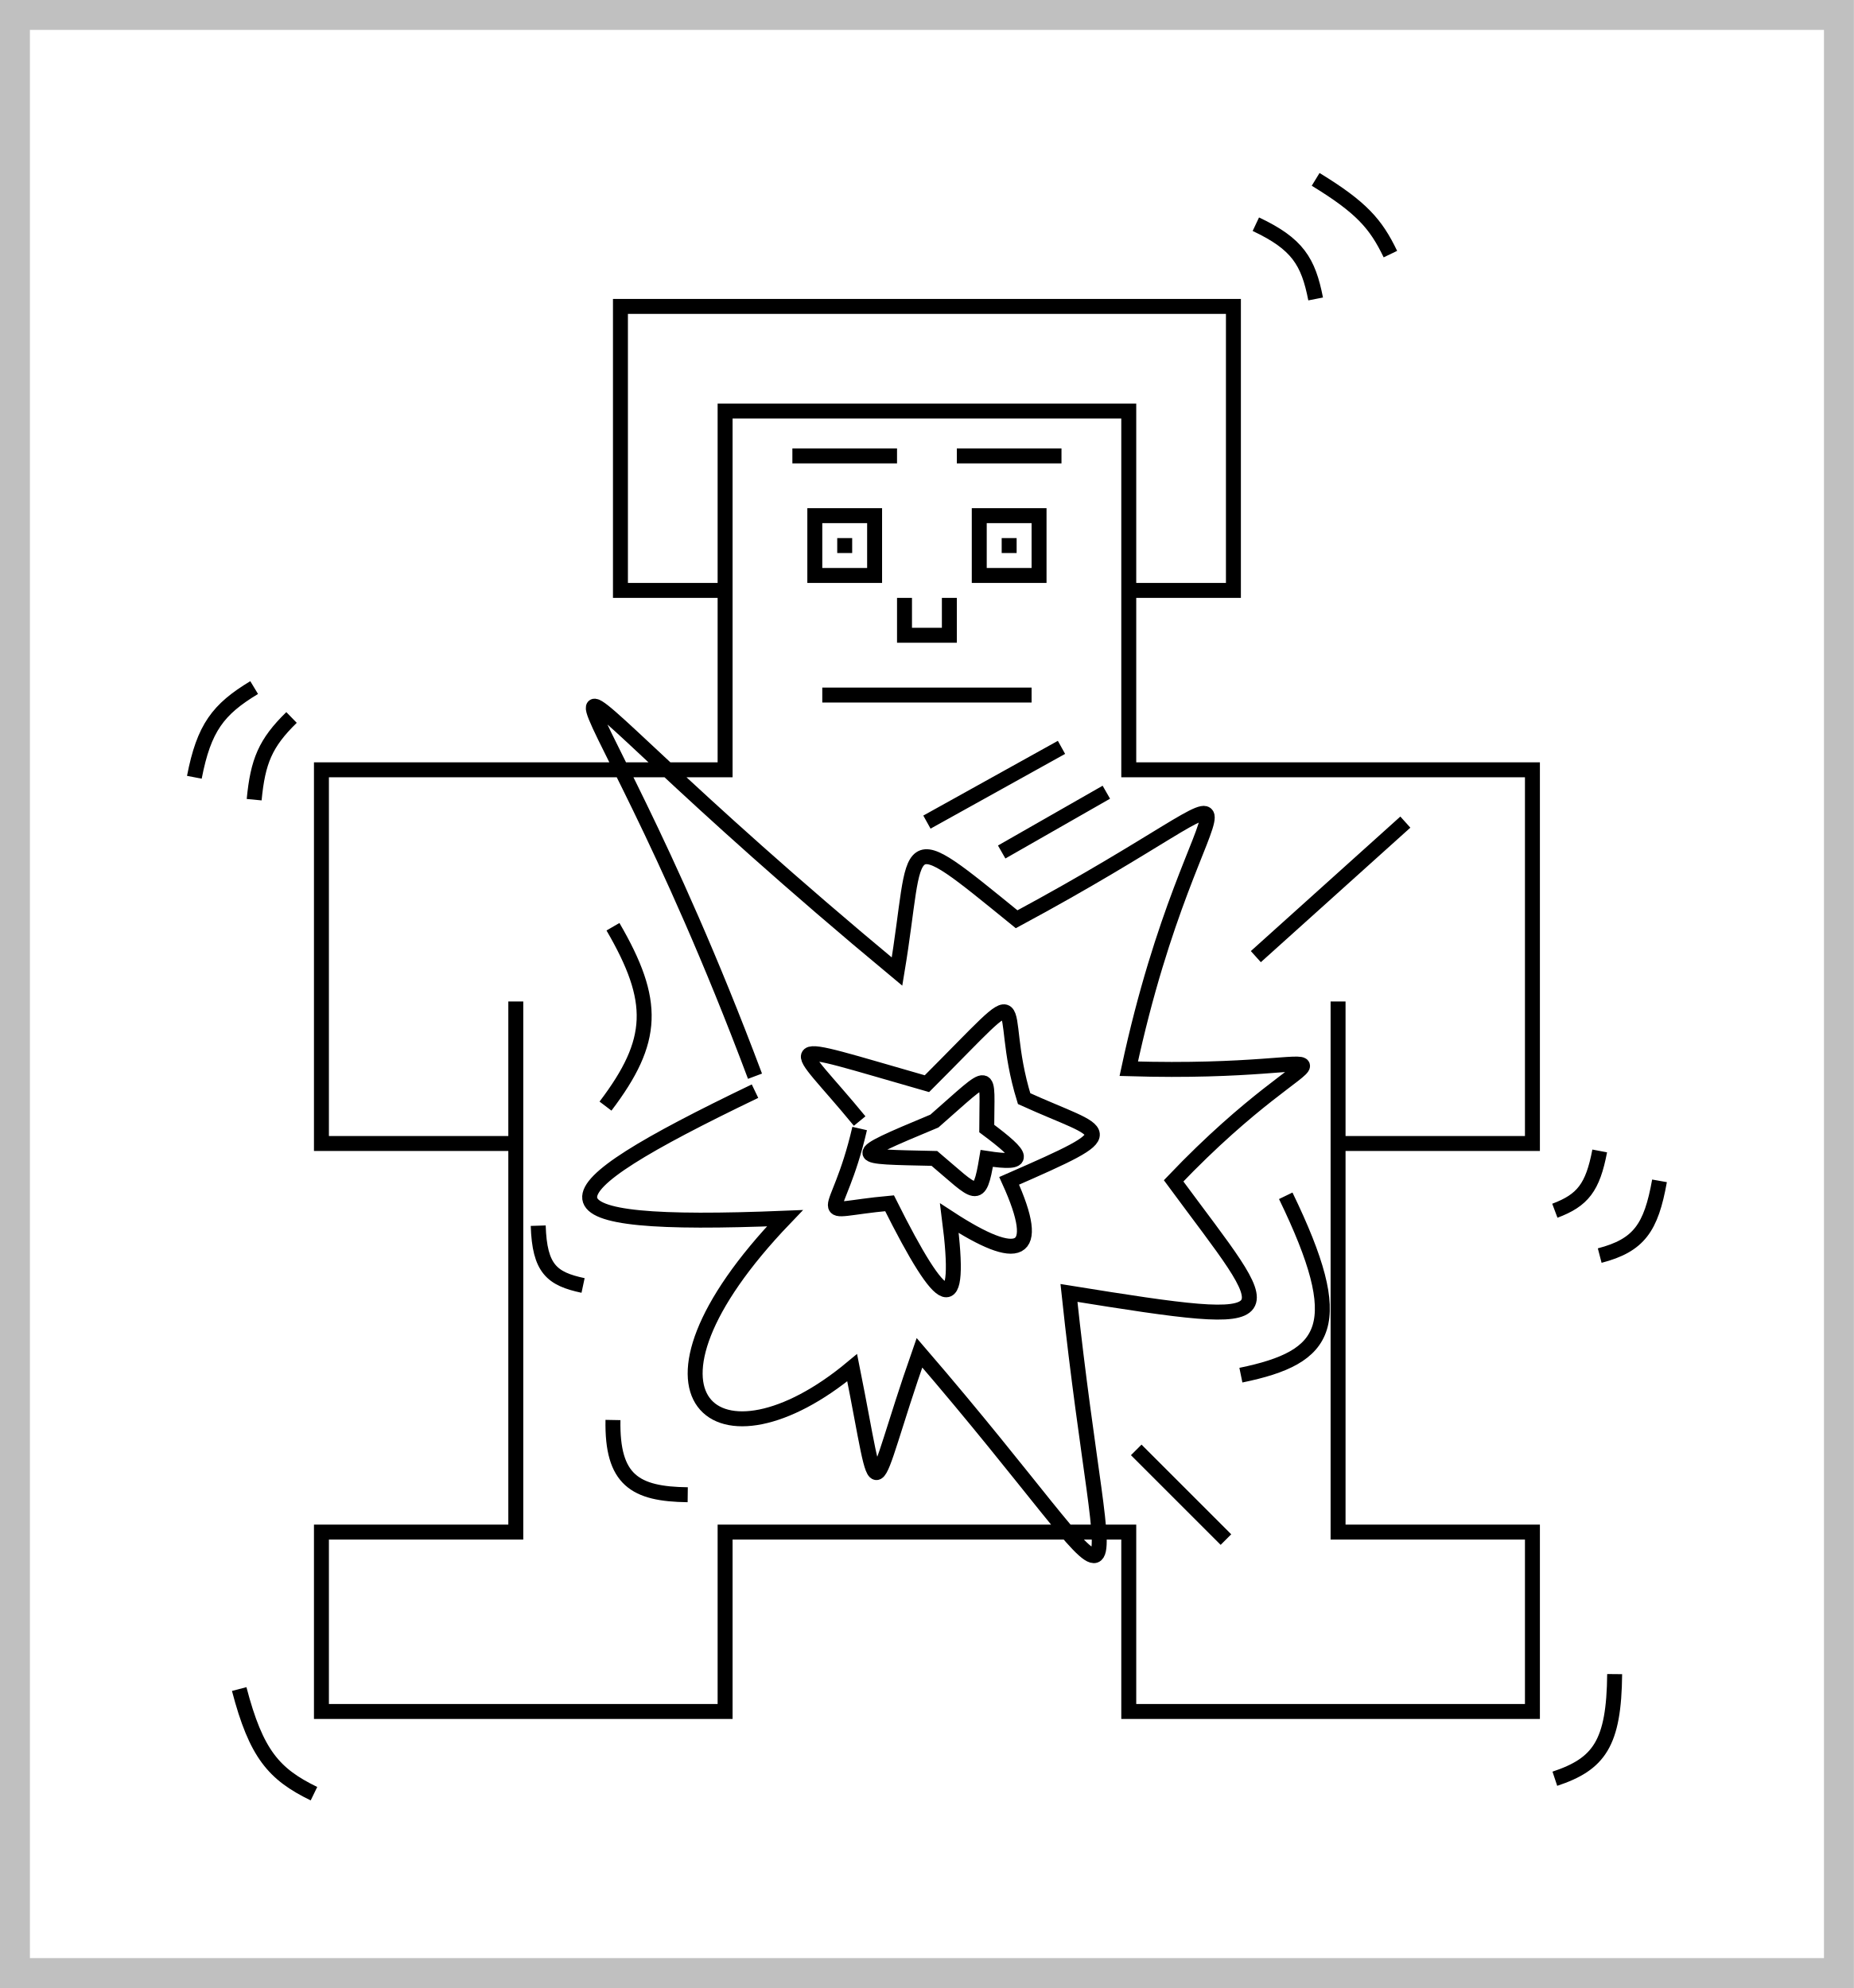
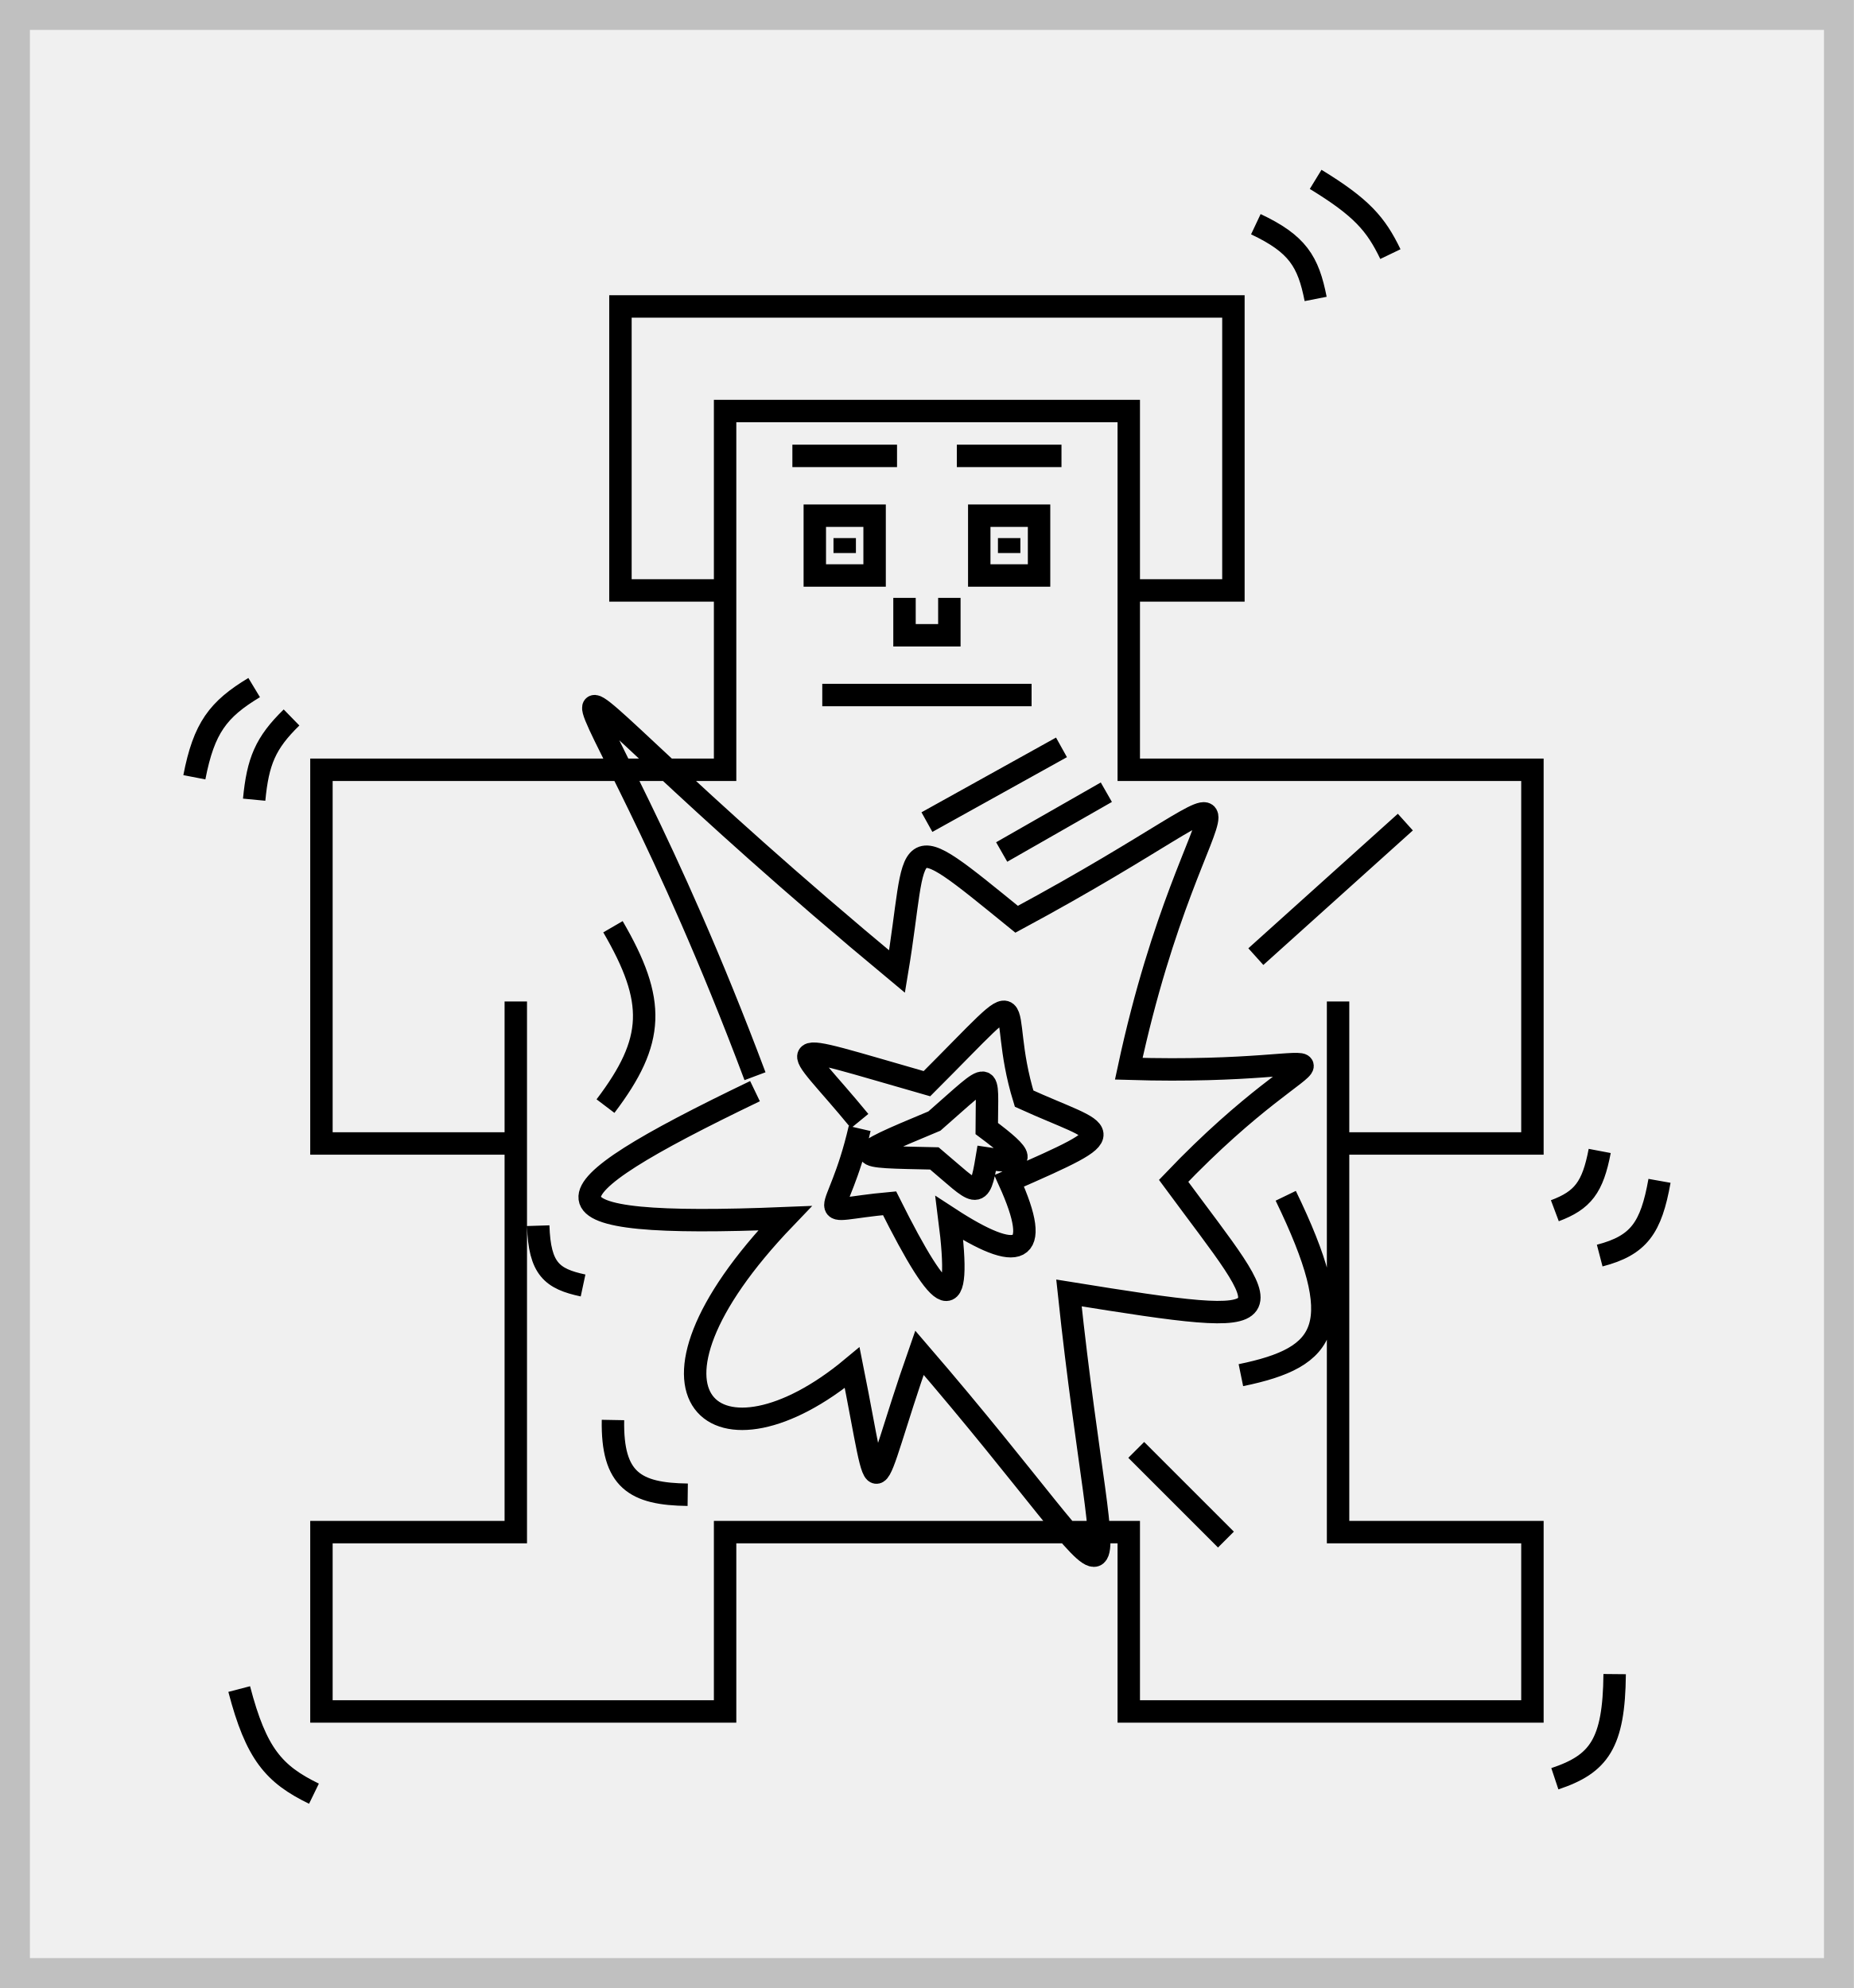
<svg xmlns="http://www.w3.org/2000/svg" width="124" height="133" viewBox="0 0 124 133" fill="none">
-   <rect x="1" y="1" width="122" height="131" fill="white" stroke="#C0C0C0" stroke-width="2" />
-   <path d="M75.5 39.5H82.5V20.5H41.5V39.5H48.5M48.5 39.5V27.5H75.5V51.5H102.5V76.5H89.5V67V102.5H102.5V114.5H75.5V102.5H48.5V114.5H21.5V102.5H34.5V76.5M48.5 39.5V51.5H21.5V76.5H34.5M34.5 67V76.5M84 15C86.79 16.316 87.508 17.493 88 20M88 12C91.063 13.872 92.027 14.977 93 17M17 46C14.592 47.454 13.641 48.688 13 52M19.5 48C17.748 49.709 17.245 50.939 17 53.5M16 113C17.134 117.343 18.32 118.696 21 120M108 112C107.958 116.653 106.951 118.019 104 119M107 77C106.535 79.446 105.862 80.301 104 81M111 79C110.438 82.151 109.623 83.317 107 84M94 55L84 64M71 50L62 55M74 53L67 57M41 62C43.897 66.983 43.823 69.618 40.5 74M36 82C36.091 84.893 36.92 85.556 39 86M41 95C40.927 99.017 42.473 99.958 46 100M76 97L82 103M86 80C90.201 88.673 88.866 90.797 83 92M50.5 72C38.5 40 30.5 40.5 60 65C61.5 56 60 55 68 61.5C87.5 51 80 50.5 75.5 71.5C92 72 89 68 78.5 79C85.5 88.5 87 89 71.5 86.5C74 110 77 108.5 61.5 90.5C58 100.5 59 101.5 57 91.5C48 99 41 93.5 52.5 81.5C35.113 82.21 35.742 80.092 50.5 73M57.5 75C53 69.5 51.5 69.5 62 72.5C69.5 65 66.5 67 68.5 73.5C74 76 75.5 75.5 67.5 79C69.787 84.032 68.135 84.521 63.5 81.5C64.379 88.356 63.099 87.703 59.5 80.5C54 81 56 82 57.5 75.5M55 46.5H69M60.5 40V42.5H63.5V40M64 30.5H71M60 30.5H53M56.5 36V37M67.5 36V37M62.5 75C56.5 77.5 57 77.375 62.5 77.5C65.324 79.88 65.5 80.5 66 77.5C68.786 77.929 68.505 77.37 66 75.5C66 71.5 66.5 71.5 62.5 75ZM65.5 34.5V38.5H69.5V34.5H65.5ZM54.5 34.5V38.5H58.5V34.5H54.5Z" stroke="black" />
+   <rect x="1" y="1" width="122" height="131" fill="none" stroke="#C0C0C0" stroke-width="2" />
+   <path stroke-width="1.5" d="M75.5 39.5H82.5V20.5H41.5V39.5H48.5M48.5 39.5V27.5H75.5V51.5H102.5V76.5H89.5V67V102.5H102.5V114.5H75.5V102.5H48.5V114.5H21.5V102.5H34.5V76.5M48.5 39.5V51.5H21.5V76.5H34.5M34.5 67V76.5M84 15C86.79 16.316 87.508 17.493 88 20M88 12C91.063 13.872 92.027 14.977 93 17M17 46C14.592 47.454 13.641 48.688 13 52M19.5 48C17.748 49.709 17.245 50.939 17 53.5M16 113C17.134 117.343 18.32 118.696 21 120M108 112C107.958 116.653 106.951 118.019 104 119M107 77C106.535 79.446 105.862 80.301 104 81M111 79C110.438 82.151 109.623 83.317 107 84M94 55L84 64M71 50L62 55M74 53L67 57M41 62C43.897 66.983 43.823 69.618 40.5 74M36 82C36.091 84.893 36.92 85.556 39 86M41 95C40.927 99.017 42.473 99.958 46 100M76 97L82 103M86 80C90.201 88.673 88.866 90.797 83 92M50.5 72C38.5 40 30.5 40.5 60 65C61.5 56 60 55 68 61.5C87.5 51 80 50.5 75.5 71.5C92 72 89 68 78.5 79C85.5 88.5 87 89 71.5 86.5C74 110 77 108.5 61.5 90.5C58 100.5 59 101.5 57 91.5C48 99 41 93.5 52.5 81.5C35.113 82.21 35.742 80.092 50.5 73M57.5 75C53 69.5 51.5 69.5 62 72.5C69.5 65 66.5 67 68.5 73.5C74 76 75.5 75.5 67.5 79C69.787 84.032 68.135 84.521 63.5 81.5C64.379 88.356 63.099 87.703 59.5 80.5C54 81 56 82 57.5 75.5M55 46.5H69M60.5 40V42.5H63.5V40M64 30.5H71M60 30.5H53M56.5 36V37M67.5 36V37M62.5 75C56.5 77.5 57 77.375 62.5 77.5C65.324 79.88 65.5 80.5 66 77.5C68.786 77.929 68.505 77.37 66 75.5C66 71.5 66.5 71.5 62.5 75ZM65.5 34.5V38.5H69.5V34.5H65.5ZM54.5 34.5V38.5H58.5V34.5H54.5Z" stroke="currentColor" />
</svg>
